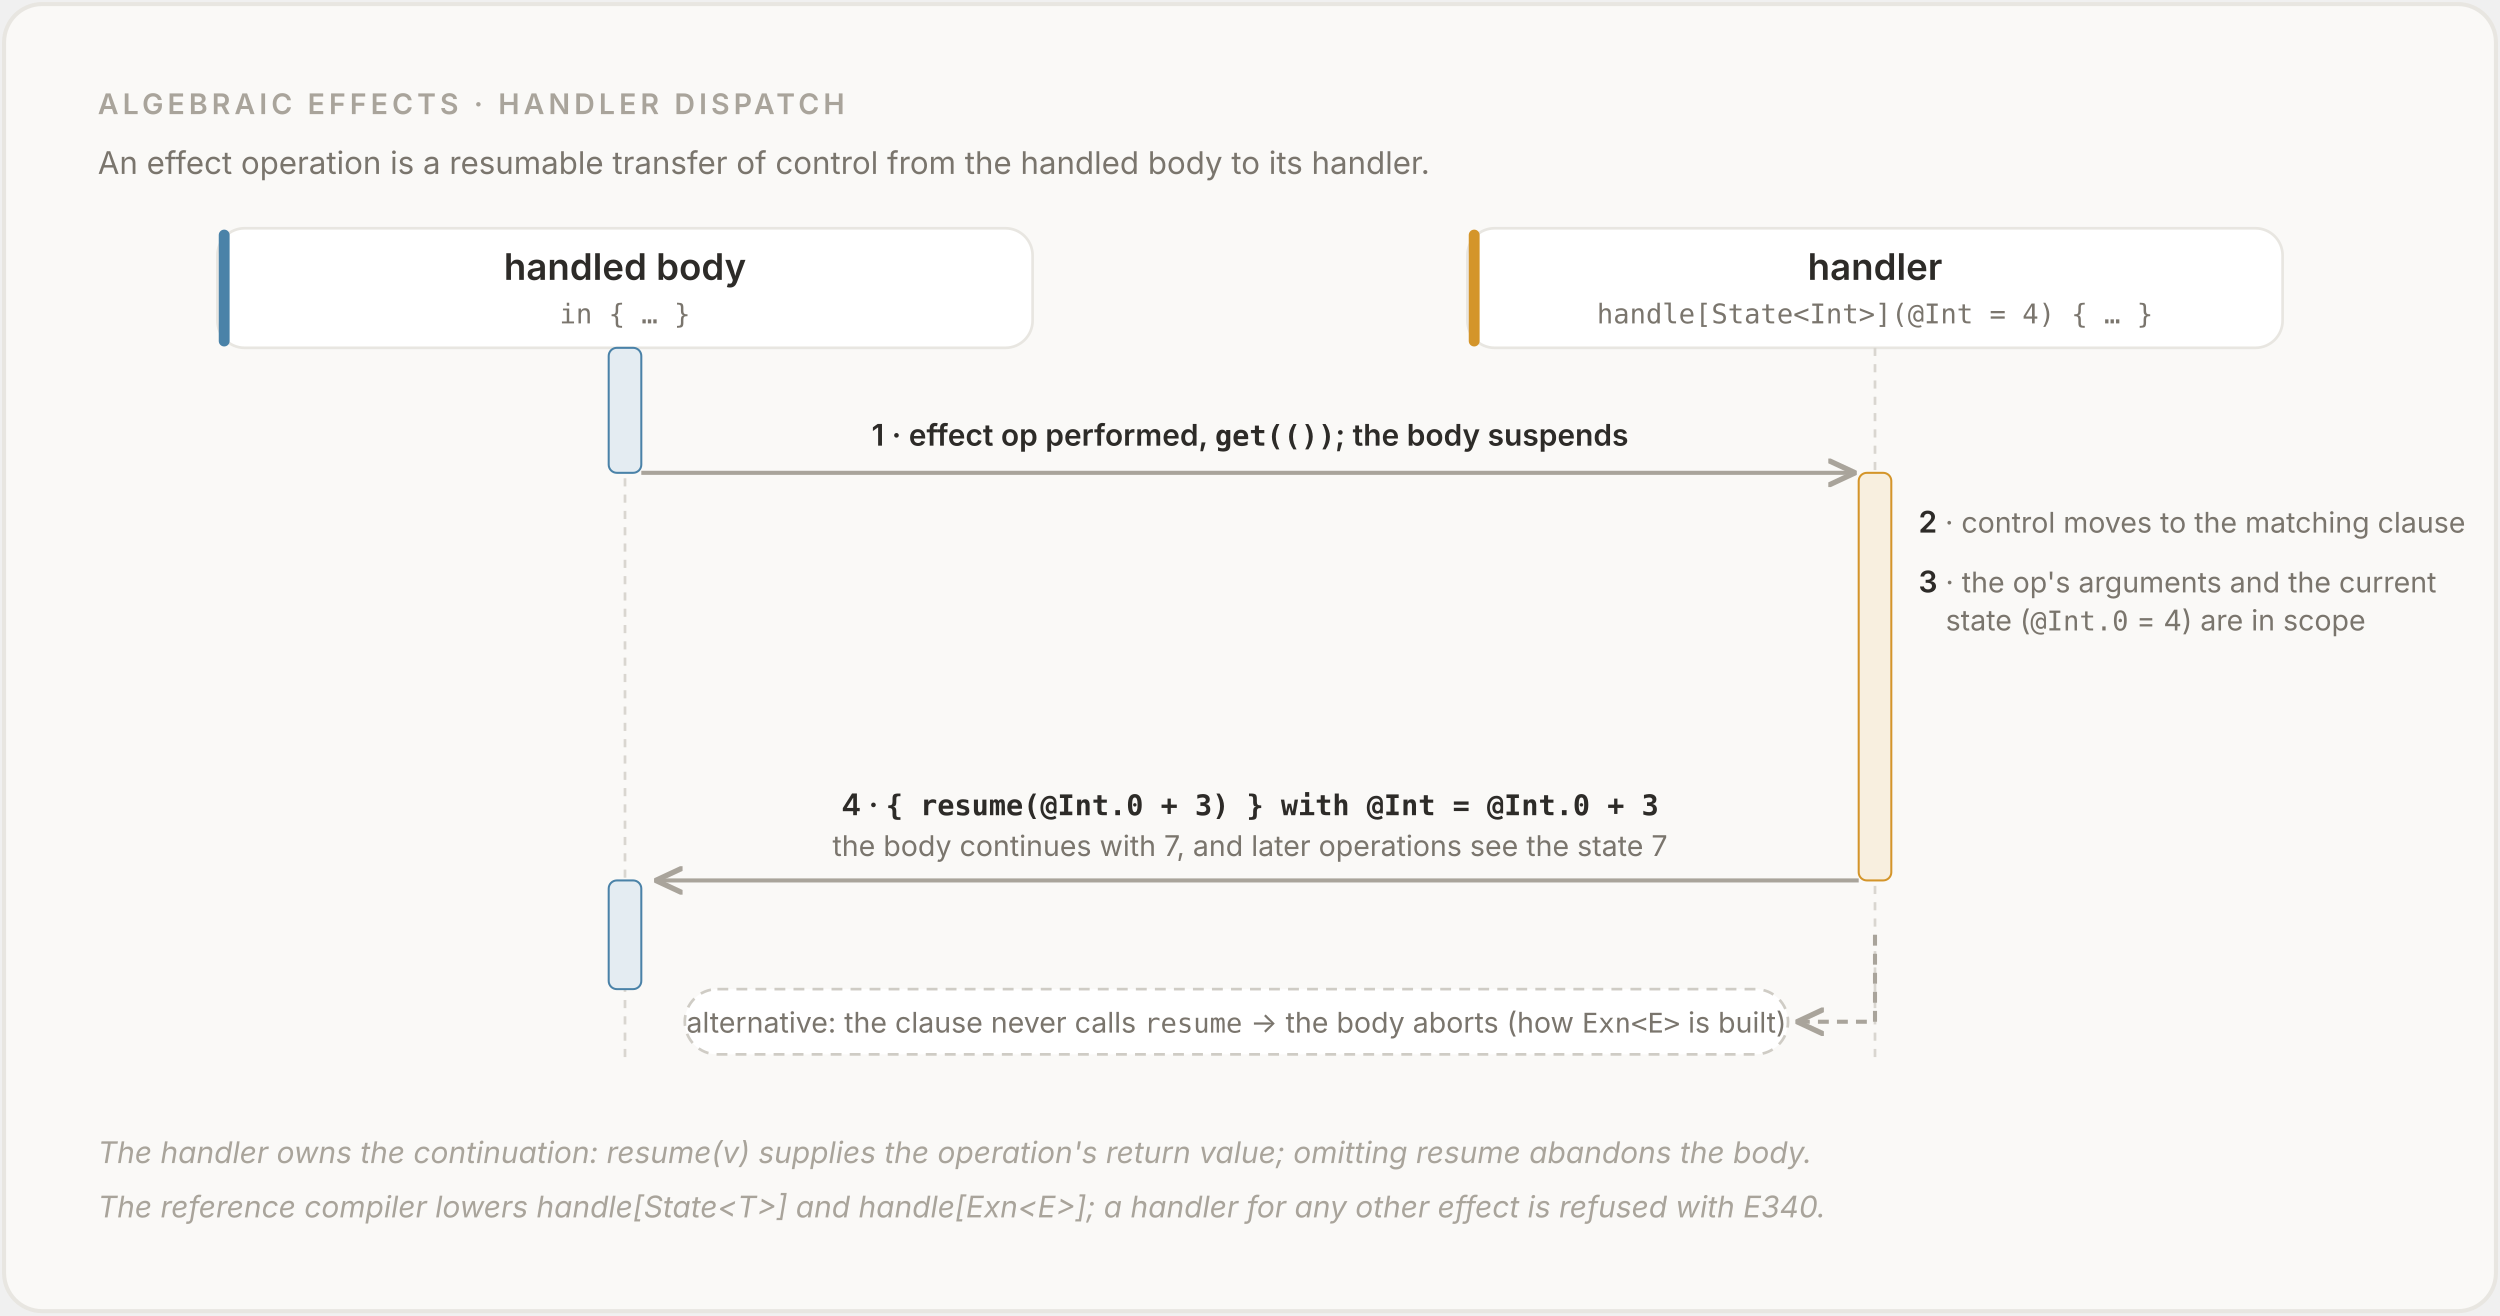
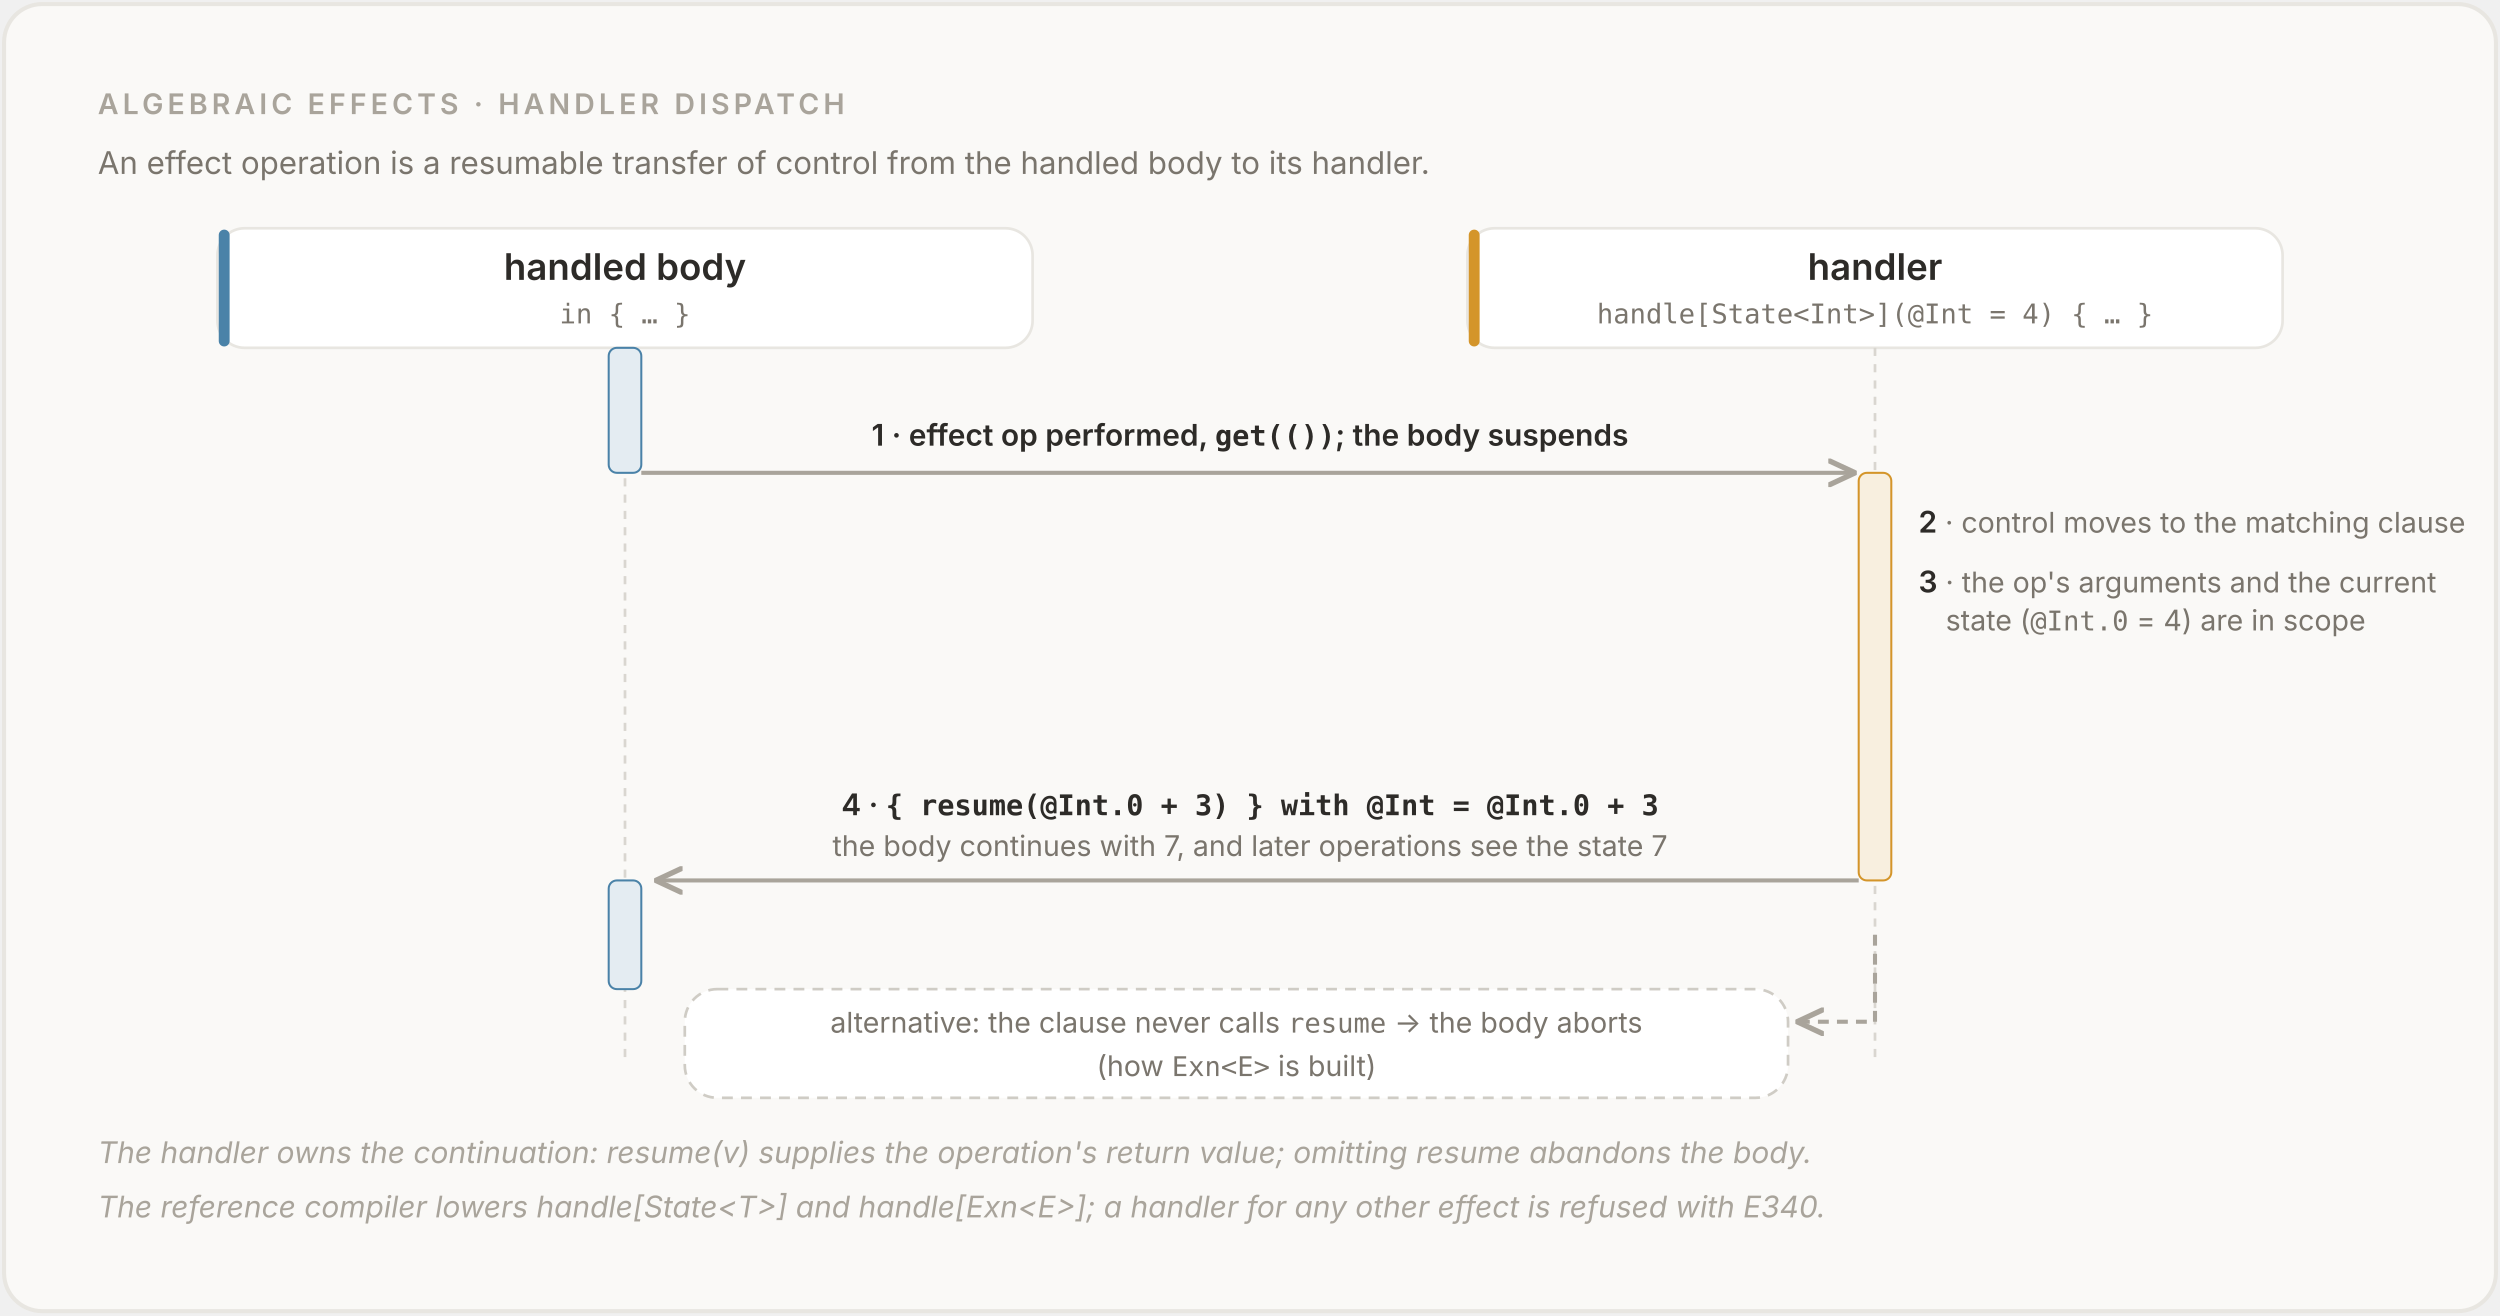
<svg xmlns="http://www.w3.org/2000/svg" width="920" height="484" viewBox="0 0 920 484" role="img" aria-labelledby="title">
  <defs>
    <marker id="arr" viewBox="0 0 8 8" refX="7" refY="4" markerWidth="7" markerHeight="7" orient="auto-start-reverse">
      <path d="M0,0.5 L7.5,4 L0,7.5" fill="none" stroke="#a9a49b" stroke-width="1.5" stroke-linecap="round" stroke-linejoin="round" />
    </marker>
    <style>
      .f  { font-family: -apple-system, BlinkMacSystemFont, 'Segoe UI', system-ui, sans-serif; }
      .m  { font-family: 'SF Mono', Menlo, Monaco, Consolas, monospace; }
      .micro { font-size: 10.5px; font-weight: 600; letter-spacing: 1.5px; fill: #a9a49b; }
      .sub { font-size: 11.5px; fill: #7a756d; }
      .card { fill: #ffffff; stroke: #e8e6e1; stroke-width: 1; }
      .title { font-size: 13.5px; font-weight: 600; fill: #2d2b28; }
      .desc { font-size: 11px; fill: #7a756d; }
      .edge { fill: none; stroke: #a9a49b; stroke-width: 1.5; }
      .life { stroke: #d9d6d0; stroke-width: 1; stroke-dasharray: 3 3; }
      .step { font-size: 11px; font-weight: 600; fill: #2d2b28; }
      .note { font-size: 10.5px; fill: #7a756d; }
      .footi { font-size: 11px; font-style: italic; fill: #a9a49b; }
    </style>
  </defs>
  <rect x="1.5" y="1.5" width="917" height="481" rx="14" fill="#faf9f7" stroke="#e8e6e1" stroke-width="1.5" />
  <text class="f micro" x="36" y="42">ALGEBRAIC EFFECTS · HANDLER DISPATCH</text>
  <text class="f sub" x="36" y="64">An effect operation is a resumable transfer of control from the handled body to its handler.</text>
  <g>
    <rect class="card" x="80" y="84" width="300" height="44" rx="10" />
    <rect x="80.5" y="84.5" width="4" height="43" rx="2" fill="#4a82a8" />
    <text class="f title" x="230" y="103" text-anchor="middle">handled body</text>
    <text class="m" x="230" y="119" text-anchor="middle" font-size="10px" fill="#7a756d">in { … }</text>
  </g>
  <g>
    <rect class="card" x="540" y="84" width="300" height="44" rx="10" />
    <rect x="540.5" y="84.5" width="4" height="43" rx="2" fill="#d4952a" />
    <text class="f title" x="690" y="103" text-anchor="middle">handler</text>
    <text class="m" x="690" y="119" text-anchor="middle" font-size="10px" fill="#7a756d">handle[State&lt;Int&gt;](@Int = 4) { … }</text>
  </g>
  <line class="life" x1="230" y1="128" x2="230" y2="392" />
  <line class="life" x1="690" y1="128" x2="690" y2="392" />
  <rect x="224" y="128" width="12" height="46" rx="3" fill="#e4ecf2" stroke="#4a82a8" stroke-width="0.75" />
  <line class="edge" x1="236" y1="174" x2="682" y2="174" marker-end="url(#arr)" />
  <text class="f step" x="460" y="164" text-anchor="middle">1 · effect op performed, <tspan class="m" font-size="10.5px">get(())</tspan>; the body suspends</text>
  <rect x="684" y="174" width="12" height="150" rx="3" fill="#f8efdf" stroke="#d4952a" stroke-width="0.75" />
  <text class="f note" x="706" y="196">
    <tspan class="step">2</tspan> · control moves to the matching clause</text>
  <text class="f note" x="706" y="218">
    <tspan class="step">3</tspan> · the op's arguments and the current</text>
  <text class="f note" x="716" y="232">state (<tspan class="m" font-size="10px">@Int.0</tspan> = 4) are in scope</text>
  <line class="edge" x1="684" y1="324" x2="242" y2="324" marker-end="url(#arr)" />
  <text class="f step" x="460" y="300" text-anchor="middle">4 · <tspan class="m" font-size="10.5px">{ resume(@Int.0 + 3) } with @Int = @Int.0 + 3</tspan>
  </text>
  <text class="f note" x="460" y="315" text-anchor="middle">the body continues with 7, and later operations see the state 7</text>
  <rect x="224" y="324" width="12" height="40" rx="3" fill="#e4ecf2" stroke="#4a82a8" stroke-width="0.75" />
  <polyline class="edge" points="690,344 690,376 662,376" stroke-dasharray="4 3" marker-end="url(#arr)" />
-   <rect x="252" y="364" width="406" height="24" rx="12" fill="#ffffff" stroke="#cfccc5" stroke-width="1" stroke-dasharray="4 3" />
-   <text class="f note" x="455" y="380" text-anchor="middle">alternative: the clause never calls <tspan class="m" font-size="10px">resume</tspan> → the body aborts (how <tspan class="m" font-size="10px">Exn&lt;E&gt;</tspan> is built)</text>
+   <rect x="252" y="364" width="406" height="40" rx="12" fill="#ffffff" stroke="#cfccc5" stroke-width="1" stroke-dasharray="4 3" />
+   <text class="f note" x="455" y="380" text-anchor="middle">alternative: the clause never calls <tspan class="m" font-size="10px">resume</tspan> → the body aborts</text>
+   <text class="f note" x="455" y="396" text-anchor="middle">(how <tspan class="m" font-size="10px">Exn&lt;E&gt;</tspan> is built)</text>
  <text class="f footi" x="36" y="428">The handler owns the continuation: resume(v) supplies the operation's return value; omitting resume abandons the body.</text>
  <text class="f footi" x="36" y="448">The reference compiler lowers handle[State&lt;T&gt;] and handle[Exn&lt;E&gt;]; a handler for any other effect is refused with E340.</text>
</svg>
